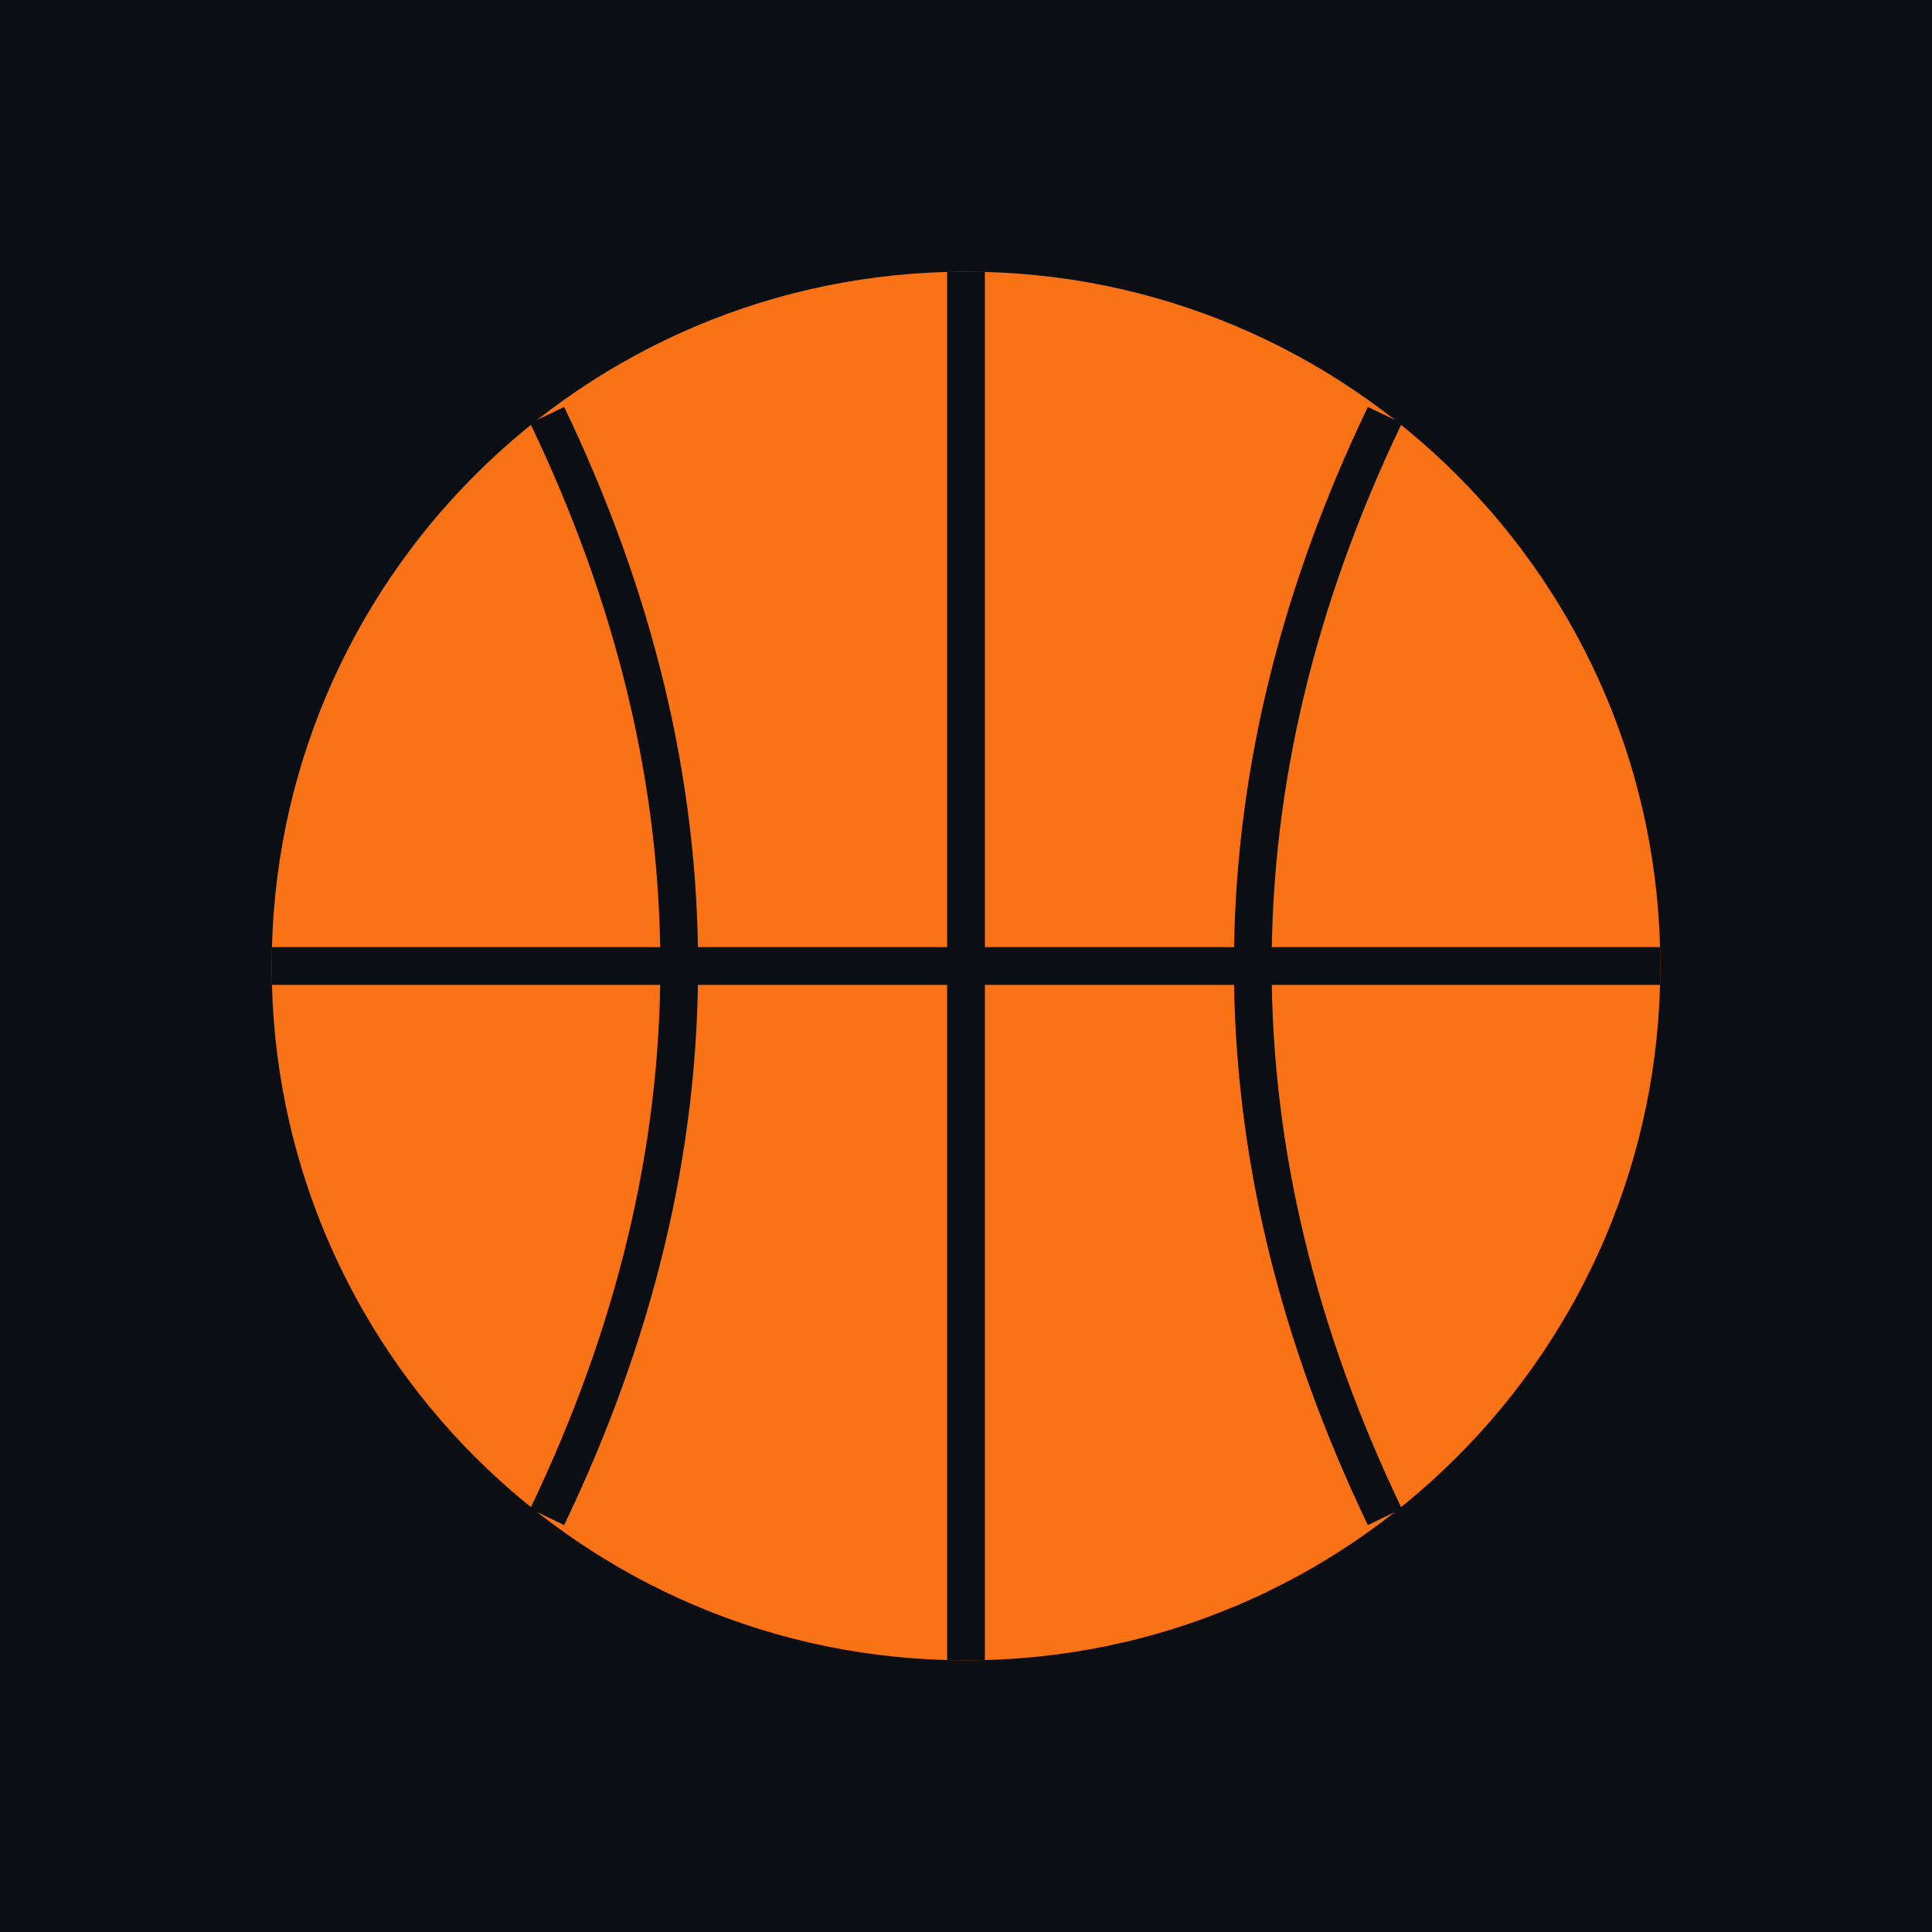
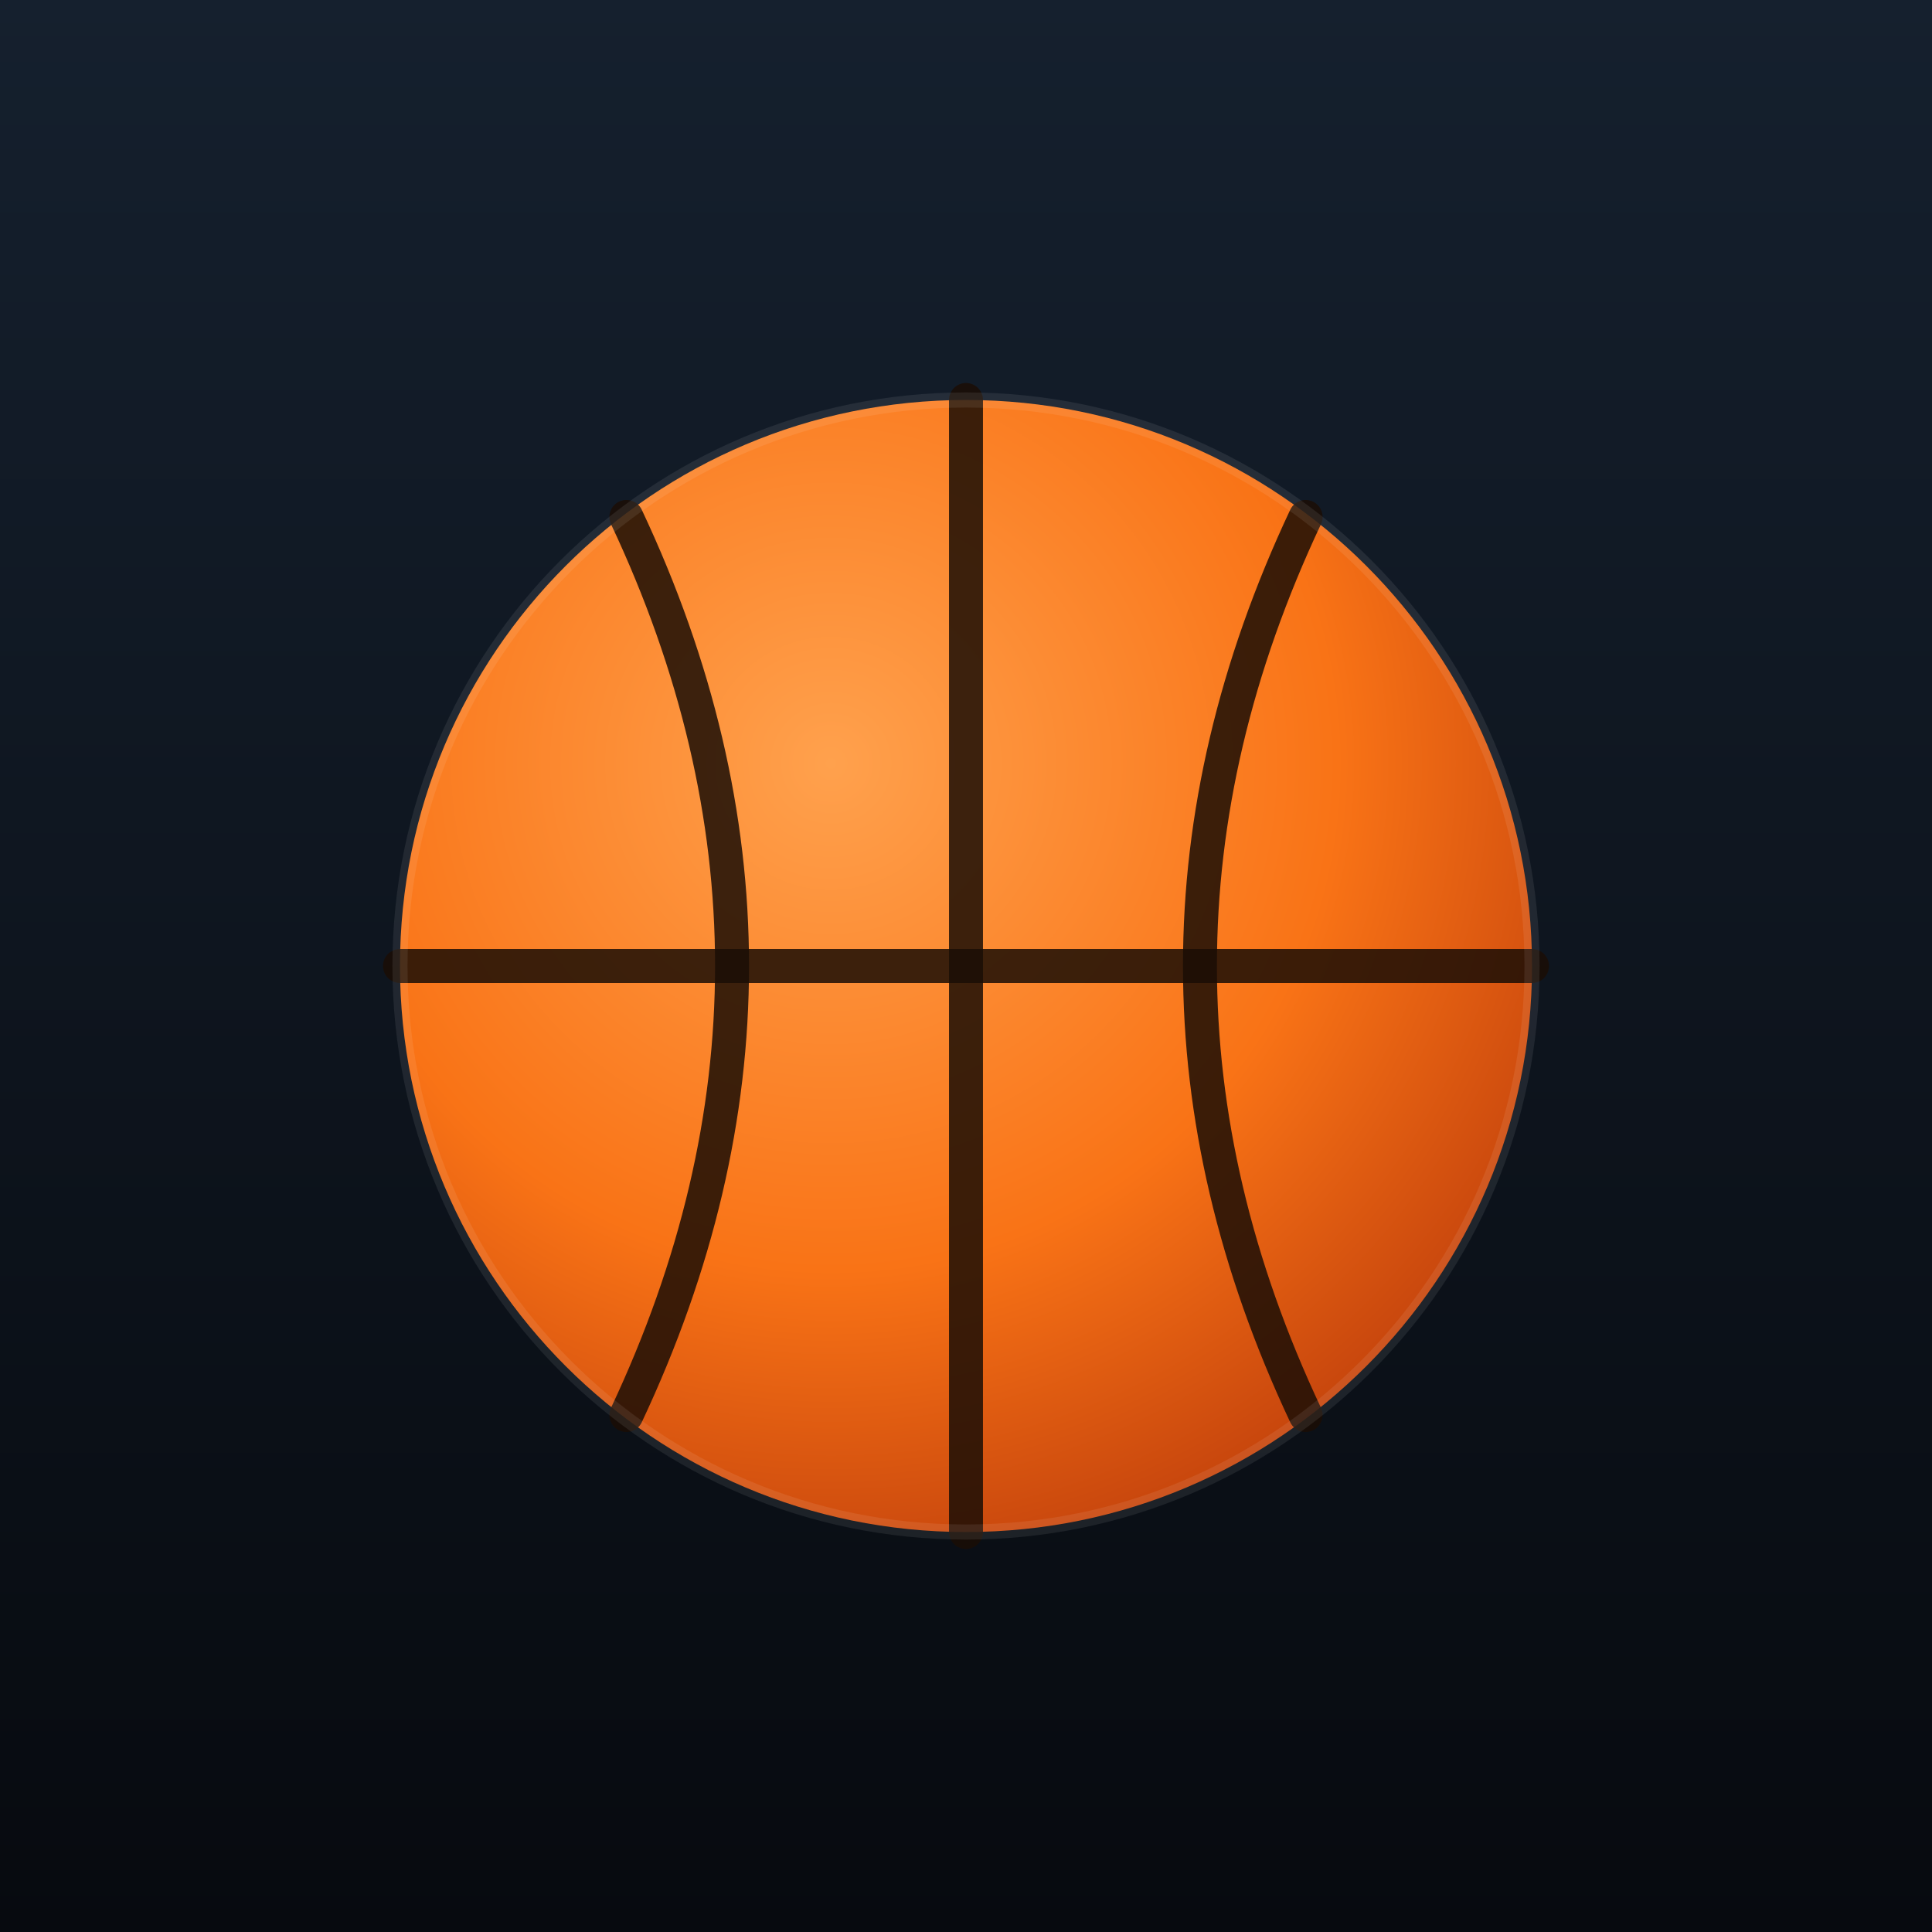
<svg xmlns="http://www.w3.org/2000/svg" viewBox="0 0 512 512">
-   <rect width="512" height="512" fill="#0b0f14" />
-   <circle cx="256" cy="256" r="184" fill="#f97316" />
-   <g fill="none" stroke="#0b0f14" stroke-width="10">
-     <line x1="72" y1="256" x2="440" y2="256" />
-     <line x1="256" y1="72" x2="256" y2="440" />
-     <path d="M145 110 Q215 256 145 402" />
-     <path d="M367 110 Q297 256 367 402" />
+   <defs>
+     <linearGradient id="bg" x1="0" y1="0" x2="0" y2="1">
+       <stop offset="0" stop-color="#15202e" />
+       <stop offset="1" stop-color="#070a0f" />
+     </linearGradient>
+     <radialGradient id="ball" cx="0.38" cy="0.32" r="0.75">
+       <stop offset="0" stop-color="#ffa14d" />
+       <stop offset="0.6" stop-color="#f97316" />
+       <stop offset="1" stop-color="#c2410c" />
+     </radialGradient>
+   </defs>
+   <rect width="512" height="512" fill="url(#bg)" />
+   <circle cx="256" cy="256" r="150" fill="url(#ball)" />
+   <g fill="none" stroke="#1a0d05" stroke-opacity="0.85" stroke-width="9" stroke-linecap="round">
+     <line x1="106" y1="256" x2="406" y2="256" />
+     <line x1="256" y1="106" x2="256" y2="406" />
+     <path d="M166 137 Q222 256 166 375" />
+     <path d="M346 137 Q290 256 346 375" />
  </g>
+   <circle cx="256" cy="256" r="150" fill="none" stroke="#ffffff" stroke-opacity="0.08" stroke-width="4" />
</svg>
